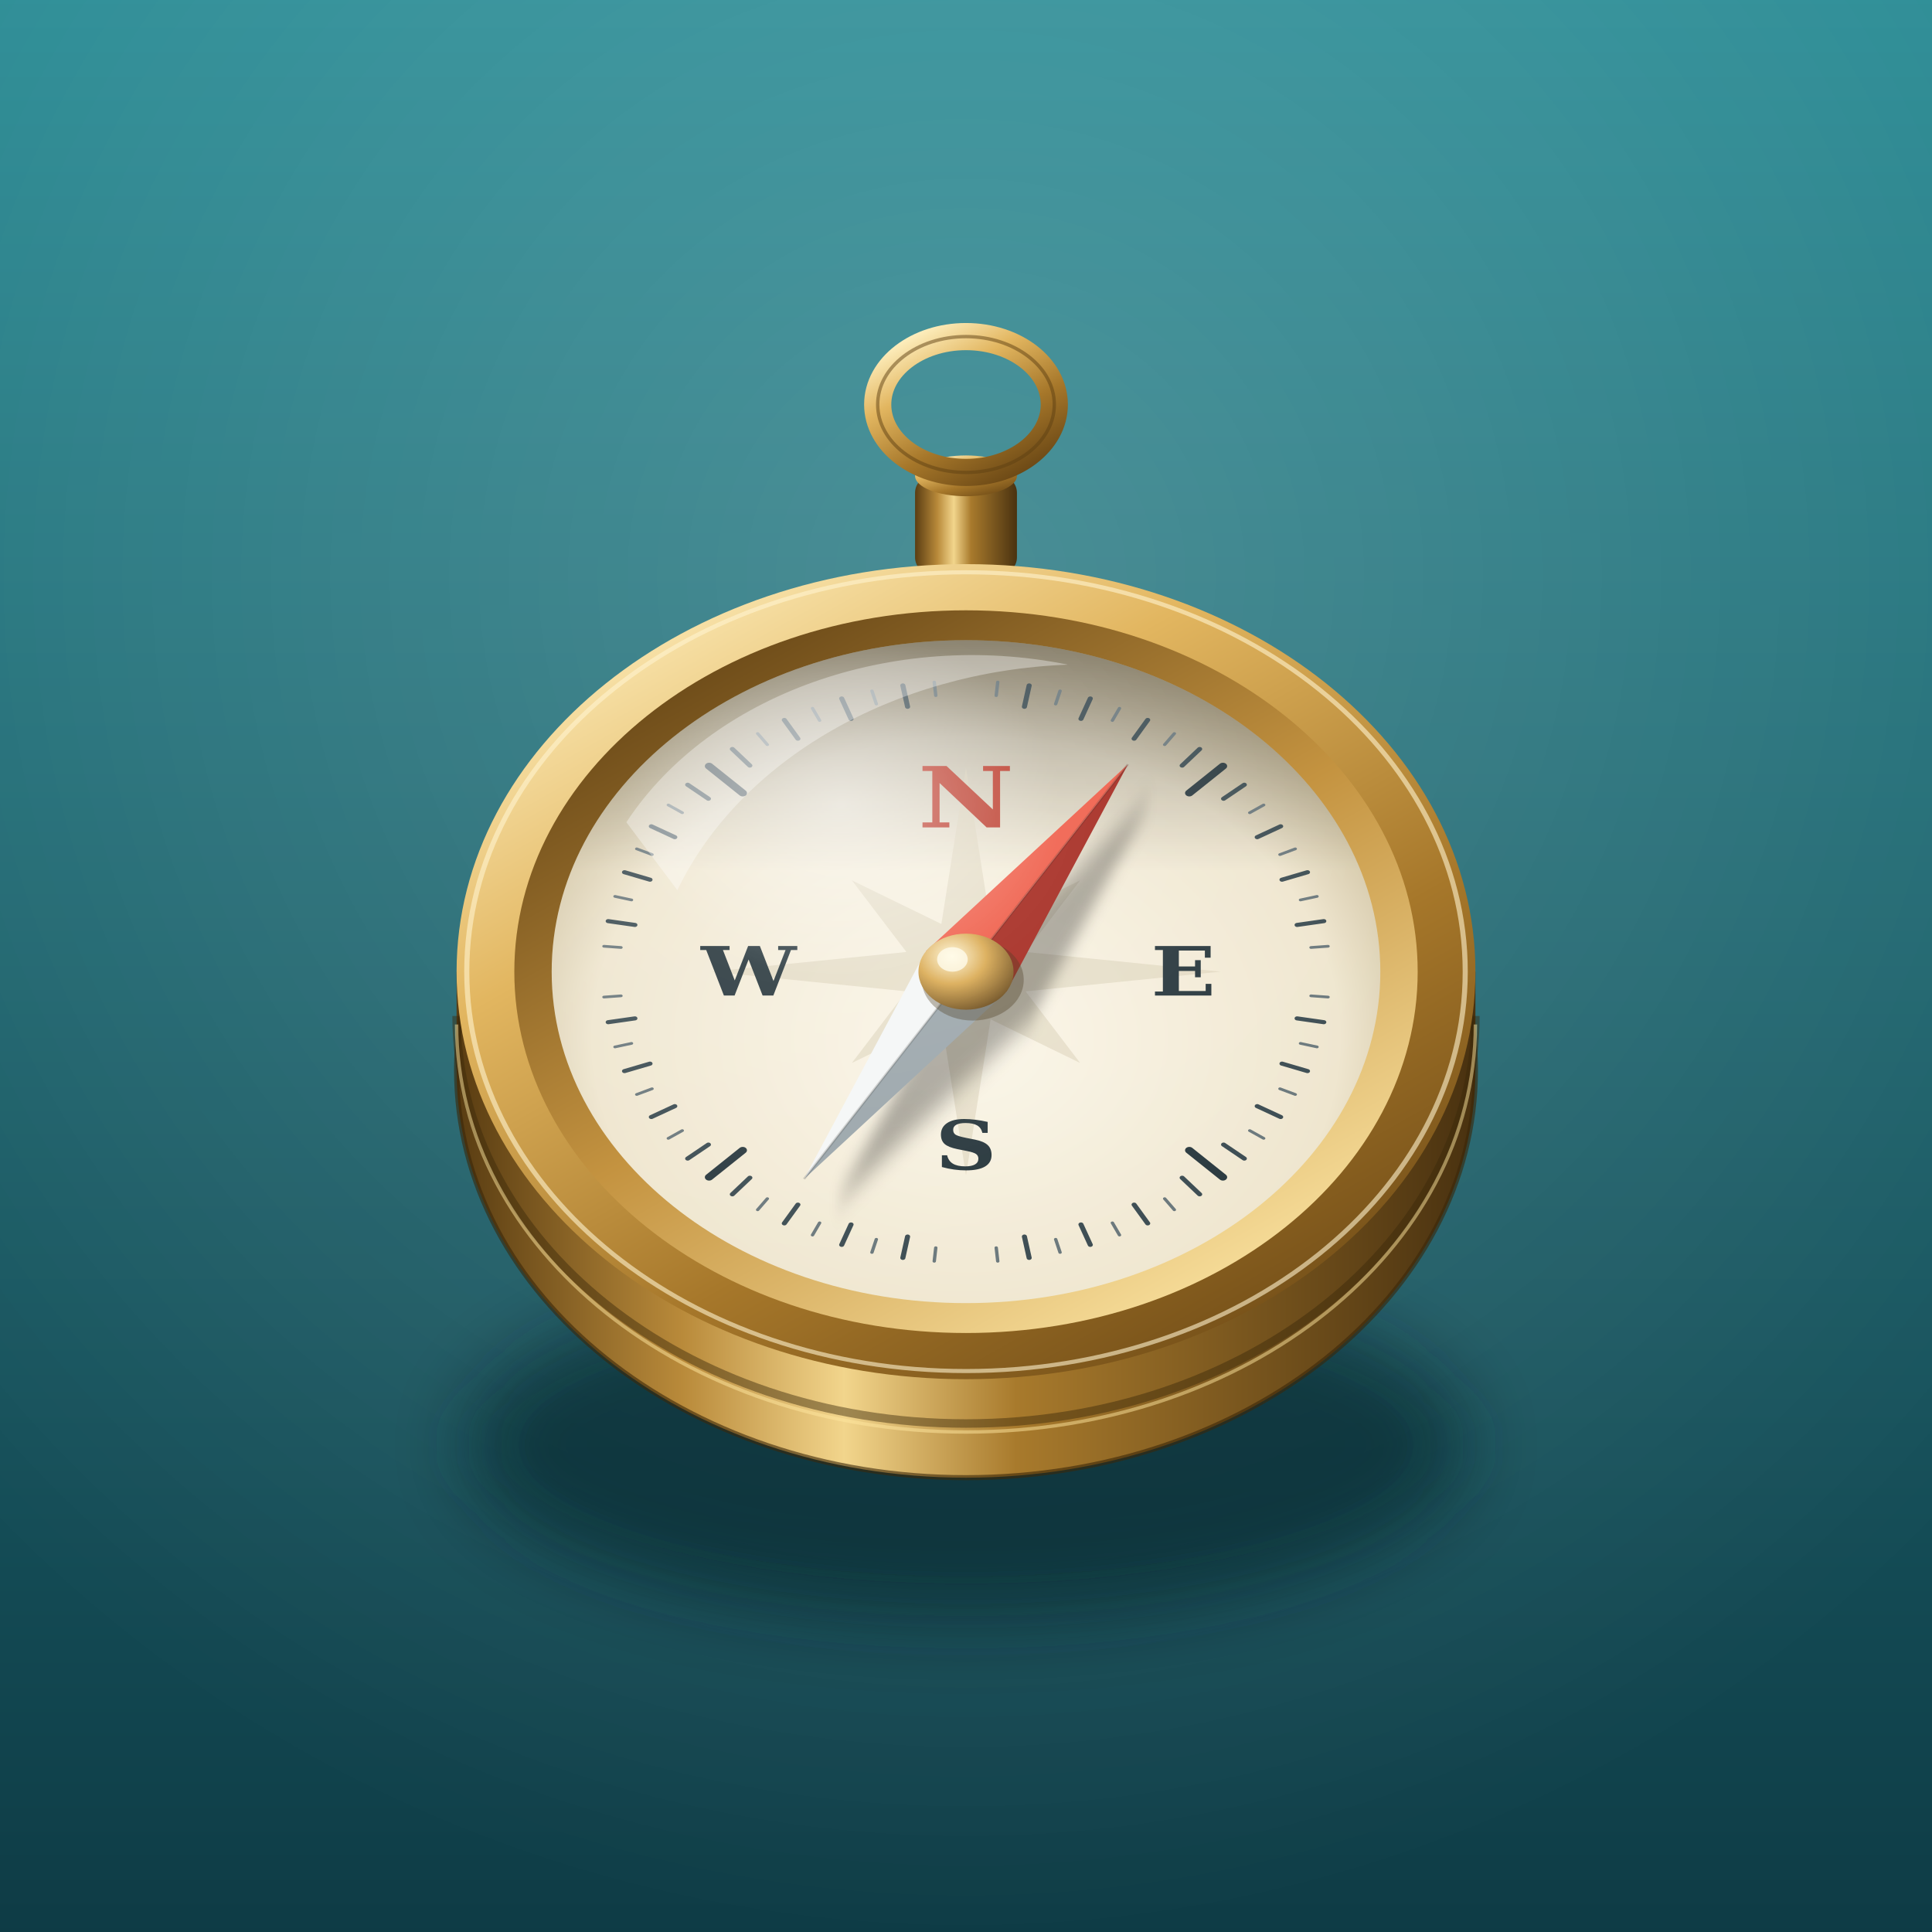
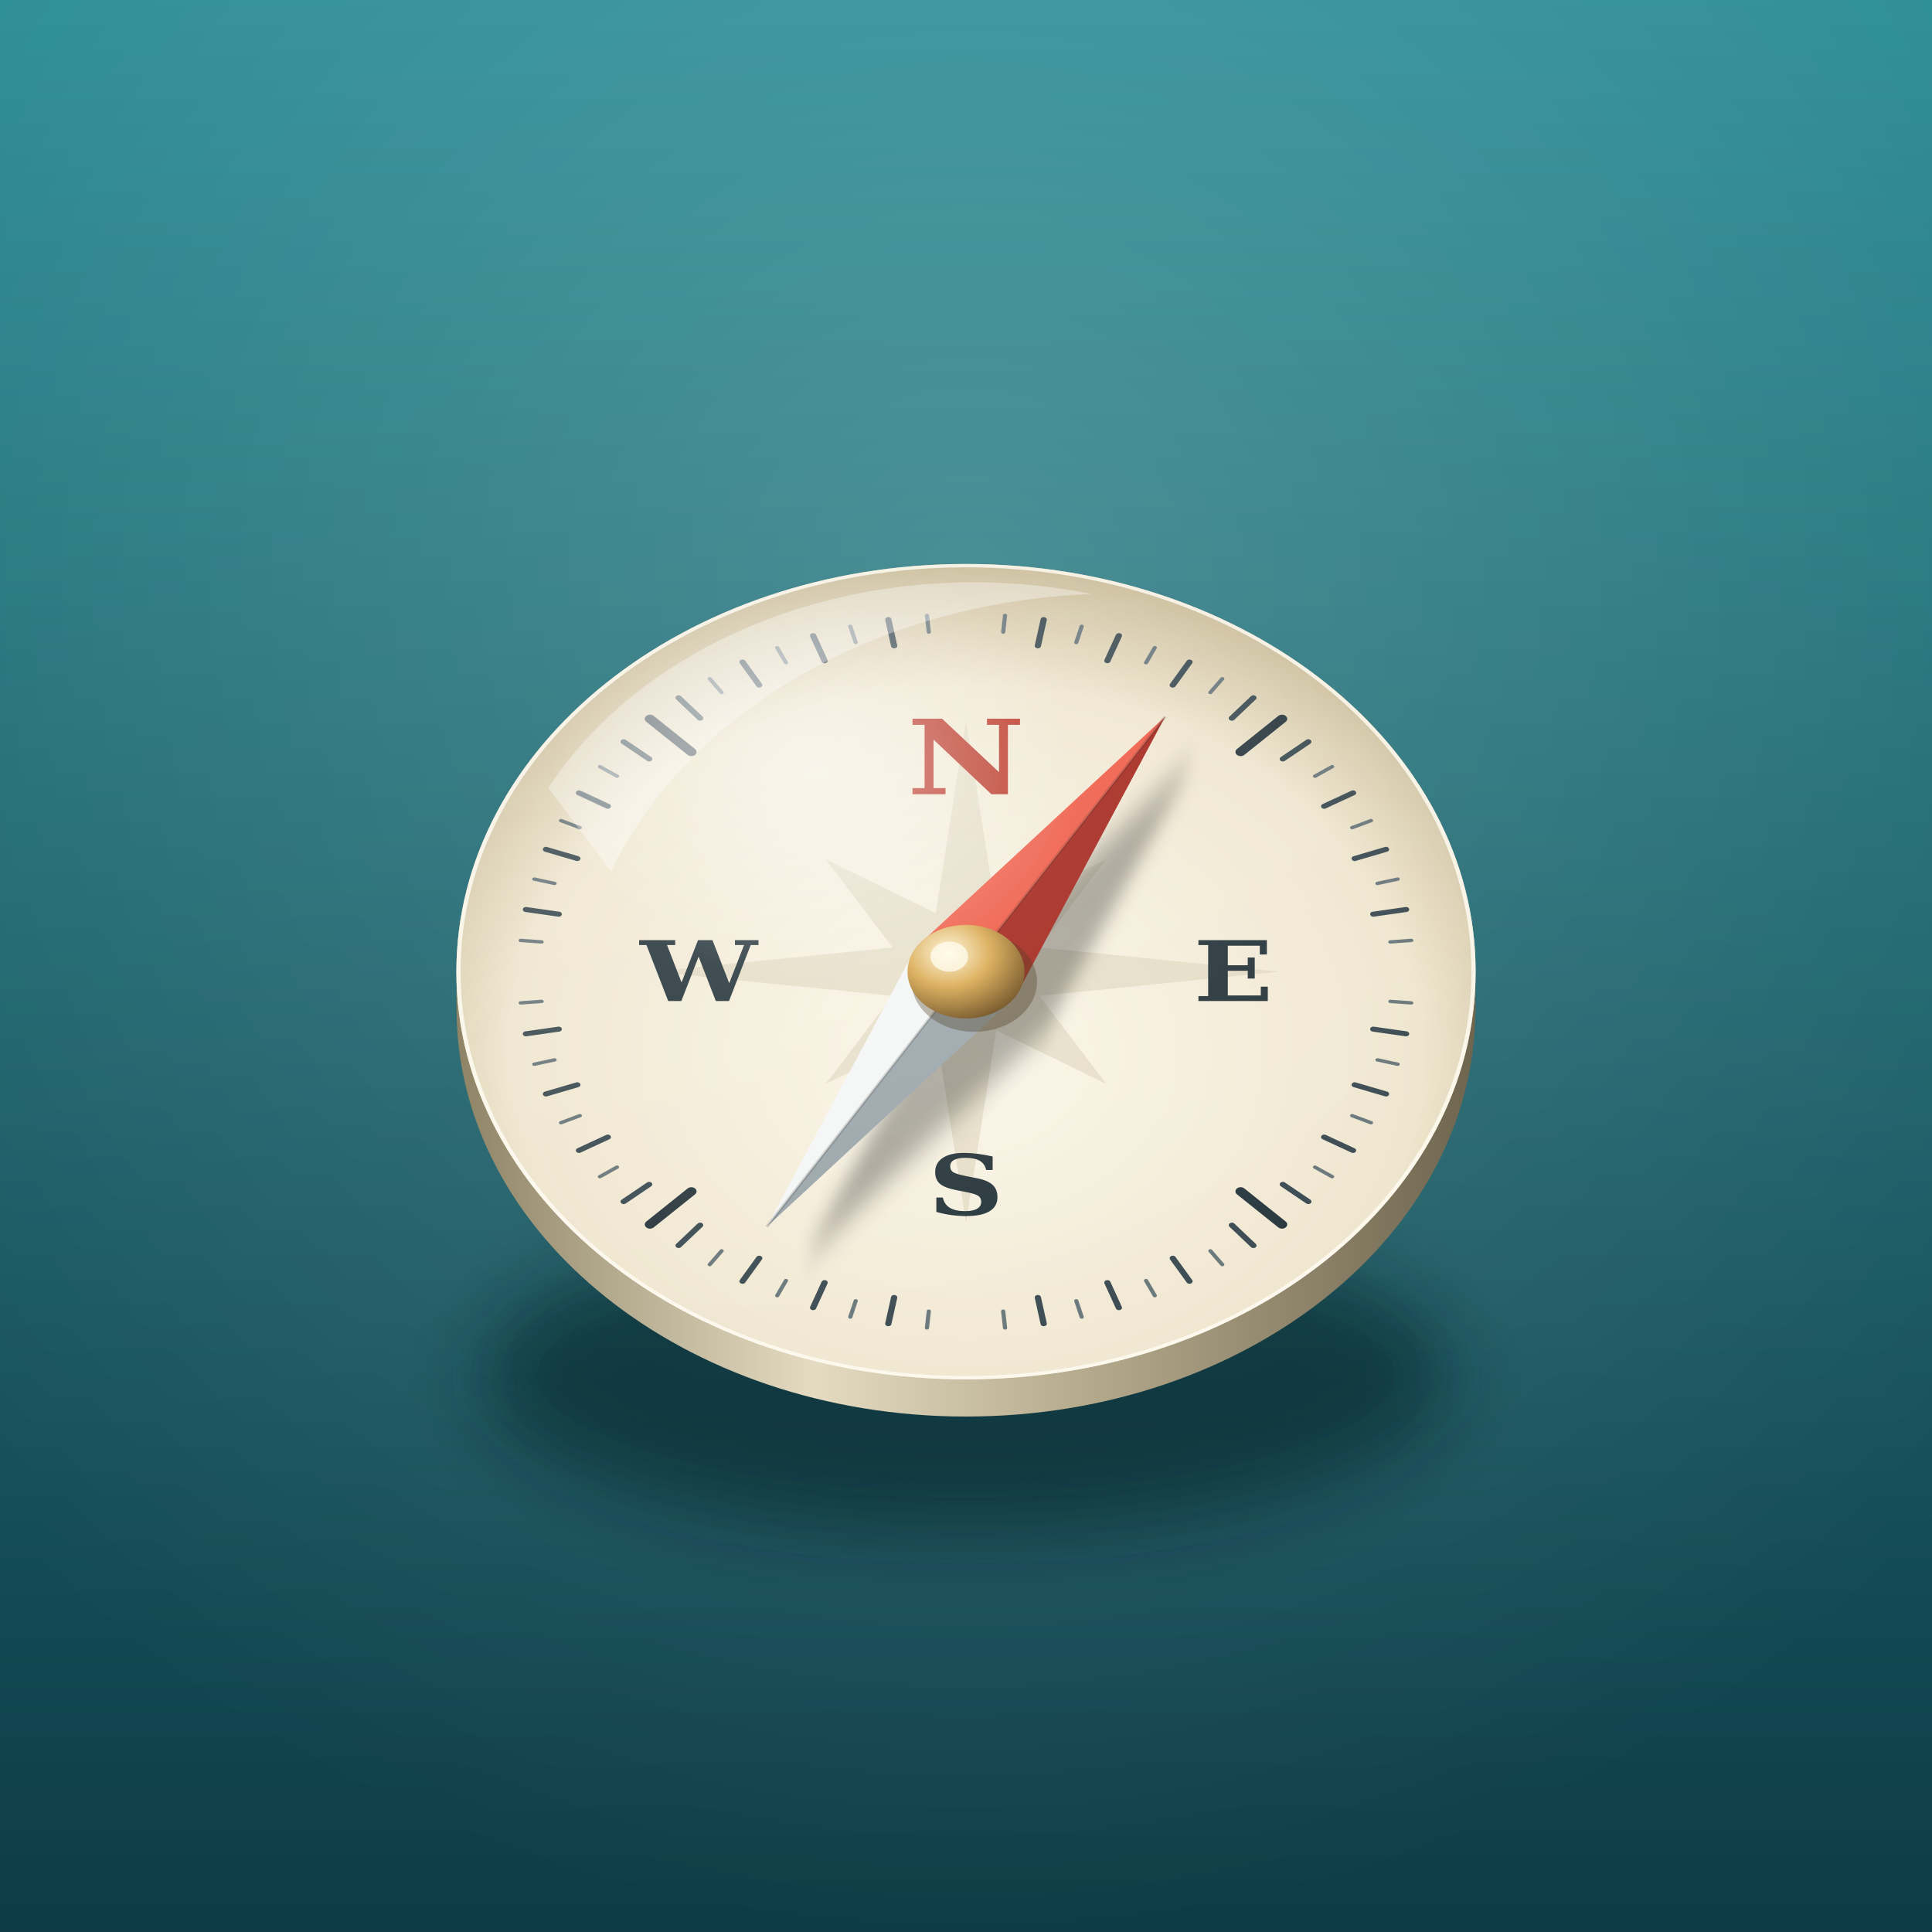
<svg xmlns="http://www.w3.org/2000/svg" viewBox="0 0 1024 1024" width="1024" height="1024">
  <defs>
    <linearGradient id="bg" x1="0" y1="0" x2="0" y2="1">
      <stop offset="0" stop-color="#2a8c95" />
      <stop offset="1" stop-color="#0e3b45" />
    </linearGradient>
    <radialGradient id="bgGlow" cx="0.5" cy="0.3" r="0.7">
      <stop offset="0" stop-color="#ffffff" stop-opacity="0.18" />
      <stop offset="1" stop-color="#ffffff" stop-opacity="0" />
    </radialGradient>
    <clipPath id="tile">
      <rect x="100" y="100" width="824" height="824" rx="186" />
    </clipPath>
    <filter id="tileShadow" x="-20%" y="-20%" width="140%" height="140%">
      <feGaussianBlur stdDeviation="18" />
    </filter>
    <filter id="soft" x="-30%" y="-30%" width="160%" height="160%">
      <feGaussianBlur stdDeviation="22" />
    </filter>
    <filter id="needleShadow" x="-30%" y="-30%" width="160%" height="160%">
      <feGaussianBlur stdDeviation="7" />
    </filter>
    <linearGradient id="side" x1="0" y1="0" x2="1" y2="0">
      <stop offset="0" stop-color="#5a3d12" />
      <stop offset="0.22" stop-color="#b98a3a" />
      <stop offset="0.38" stop-color="#f2d58c" />
      <stop offset="0.55" stop-color="#a87a2c" />
      <stop offset="1" stop-color="#4a3210" />
+     </linearGradient>
+     <linearGradient id="plateSide" x1="0" y1="0" x2="1" y2="0">
+       <stop offset="0" stop-color="#8f8466" />
+       <stop offset="0.35" stop-color="#e4dbc2" />
+       <stop offset="0.6" stop-color="#b8ad8f" />
+       <stop offset="1" stop-color="#6f6650" />
    </linearGradient>
    <linearGradient id="rim" x1="0.15" y1="0" x2="0.85" y2="1">
      <stop offset="0" stop-color="#fff1c2" />
      <stop offset="0.3" stop-color="#e2b660" />
      <stop offset="0.65" stop-color="#a6772a" />
      <stop offset="1" stop-color="#6b4815" />
    </linearGradient>
    <linearGradient id="rimInner" x1="0.85" y1="1" x2="0.15" y2="0">
      <stop offset="0" stop-color="#ffe9a8" />
      <stop offset="0.5" stop-color="#c49340" />
      <stop offset="1" stop-color="#5e3f12" />
    </linearGradient>
    <radialGradient id="dial" cx="0.5" cy="0.6" r="0.6">
      <stop offset="0" stop-color="#fbf6e8" />
      <stop offset="0.75" stop-color="#efe6cf" />
      <stop offset="1" stop-color="#c9bb98" />
    </radialGradient>
    <linearGradient id="dialWall" x1="0" y1="0" x2="0" y2="1">
      <stop offset="0" stop-color="#000" stop-opacity="0.38" />
      <stop offset="0.35" stop-color="#000" stop-opacity="0" />
    </linearGradient>
    <linearGradient id="tickMajor" x1="0" y1="0" x2="0" y2="1">
      <stop offset="0" stop-color="#c0392b" />
      <stop offset="1" stop-color="#8e2318" />
    </linearGradient>
    <radialGradient id="glass" cx="0.35" cy="0.25" r="0.75">
      <stop offset="0" stop-color="#ffffff" stop-opacity="0.55" />
      <stop offset="0.35" stop-color="#ffffff" stop-opacity="0.12" />
      <stop offset="1" stop-color="#ffffff" stop-opacity="0" />
    </radialGradient>
    <radialGradient id="cap" cx="0.35" cy="0.3" r="0.8">
      <stop offset="0" stop-color="#fff6d6" />
      <stop offset="0.45" stop-color="#d9a84e" />
      <stop offset="1" stop-color="#5e3f12" />
    </radialGradient>
  </defs>
  <rect width="1024" height="1024" fill="url(#bg)" />
  <rect width="1024" height="1024" fill="url(#bgGlow)" />
  <g transform="translate(512 515) scale(0.9) translate(-512 -470)">
-     <ellipse cx="512" cy="748.8" rx="294.0" ry="100.8" fill="#021b20" opacity="0.55" filter="url(#soft)" />
-     <path d="M 212 470 L 212 528 A 300 240.0 0 0 0 812 528 L 812 470 Z" fill="url(#side)" />
-     <ellipse cx="512" cy="528" rx="300" ry="240.0" fill="none" stroke="#3a2709" stroke-width="3" opacity="0.6" />
-     <path d="M 212 496.1 A 300 240.0 0 0 0 812 496.1" fill="none" stroke="#3a2709" stroke-width="5" opacity="0.45" />
-     <path d="M 212 501.1 A 300 240.0 0 0 0 812 501.1" fill="none" stroke="#ffe7a0" stroke-width="2" opacity="0.5" />
-     <g transform="translate(512 224.0)">
-       <rect x="-30" y="-46" width="60" height="58" rx="10" fill="url(#side)" />
-       <ellipse cx="0" cy="-46" rx="30" ry="12" fill="url(#rim)" />
-       <ellipse cx="0" cy="-88" rx="52" ry="40" fill="none" stroke="url(#rim)" stroke-width="16" />
-       <ellipse cx="0" cy="-88" rx="52" ry="40" fill="none" stroke="#5e3f12" stroke-width="2" opacity="0.5" />
-     </g>
+     <ellipse cx="512" cy="708.0" rx="285.0" ry="91.2" fill="#021b20" opacity="0.55" filter="url(#soft)" />
+     <path d="M 212 470 L 212 492 A 300 240.0 0 0 0 812 492 L 812 470 Z" fill="url(#plateSide)" />
    <g transform="translate(512 470) scale(1 0.8)">
-       <circle r="300" fill="url(#rim)" />
-       <circle r="294" fill="none" stroke="#fff4cf" stroke-width="3" opacity="0.6" />
-       <circle r="266" fill="url(#rimInner)" />
-       <circle r="244" fill="url(#dial)" />
-       <circle r="244" fill="url(#dialWall)" />
-       <polygon points="0.0,-150.0 14.5,-35.1 67.2,-67.2 35.1,-14.5 150.0,-0.0 35.1,14.5 67.2,67.2 14.5,35.1 0.0,150.0 -14.5,35.1 -67.2,67.2 -35.1,14.5 -150.0,0.0 -35.1,-14.5 -67.2,-67.2 -14.5,-35.1" fill="#d9cfb6" opacity="0.55" />
-       <g>
-         <line x1="0.0" y1="-168.0" x2="0.0" y2="-214.0" stroke="url(#tickMajor)" stroke-width="7" stroke-linecap="round" />
-         <line x1="17.8" y1="-203.2" x2="18.7" y2="-213.2" stroke="#6b787c" stroke-width="2" stroke-linecap="round" />
-         <line x1="34.4" y1="-195.0" x2="37.2" y2="-210.7" stroke="#3d4d53" stroke-width="3" stroke-linecap="round" />
-         <line x1="52.8" y1="-197.0" x2="55.4" y2="-206.7" stroke="#6b787c" stroke-width="2" stroke-linecap="round" />
-         <line x1="67.7" y1="-186.1" x2="73.2" y2="-201.1" stroke="#3d4d53" stroke-width="3" stroke-linecap="round" />
-         <line x1="86.2" y1="-184.9" x2="90.4" y2="-193.9" stroke="#6b787c" stroke-width="2" stroke-linecap="round" />
-         <line x1="99.0" y1="-171.5" x2="107.0" y2="-185.3" stroke="#3d4d53" stroke-width="3" stroke-linecap="round" />
-         <line x1="117.0" y1="-167.1" x2="122.7" y2="-175.3" stroke="#6b787c" stroke-width="2" stroke-linecap="round" />
-         <line x1="127.3" y1="-151.7" x2="137.6" y2="-163.9" stroke="#3d4d53" stroke-width="3" stroke-linecap="round" />
-         <line x1="131.5" y1="-131.5" x2="151.3" y2="-151.3" stroke="#2b3a40" stroke-width="5" stroke-linecap="round" />
-         <line x1="151.7" y1="-127.3" x2="163.9" y2="-137.6" stroke="#3d4d53" stroke-width="3" stroke-linecap="round" />
-         <line x1="167.1" y1="-117.0" x2="175.3" y2="-122.7" stroke="#6b787c" stroke-width="2" stroke-linecap="round" />
-         <line x1="171.5" y1="-99.0" x2="185.3" y2="-107.0" stroke="#3d4d53" stroke-width="3" stroke-linecap="round" />
-         <line x1="184.9" y1="-86.2" x2="193.9" y2="-90.4" stroke="#6b787c" stroke-width="2" stroke-linecap="round" />
-         <line x1="186.1" y1="-67.7" x2="201.1" y2="-73.2" stroke="#3d4d53" stroke-width="3" stroke-linecap="round" />
-         <line x1="197.0" y1="-52.8" x2="206.7" y2="-55.4" stroke="#6b787c" stroke-width="2" stroke-linecap="round" />
-         <line x1="195.0" y1="-34.4" x2="210.7" y2="-37.2" stroke="#3d4d53" stroke-width="3" stroke-linecap="round" />
-         <line x1="203.2" y1="-17.8" x2="213.2" y2="-18.7" stroke="#6b787c" stroke-width="2" stroke-linecap="round" />
-         <line x1="168.0" y1="-0.0" x2="214.0" y2="-0.0" stroke="url(#tickMajor)" stroke-width="7" stroke-linecap="round" />
-         <line x1="203.2" y1="17.8" x2="213.2" y2="18.7" stroke="#6b787c" stroke-width="2" stroke-linecap="round" />
-         <line x1="195.0" y1="34.4" x2="210.7" y2="37.2" stroke="#3d4d53" stroke-width="3" stroke-linecap="round" />
-         <line x1="197.0" y1="52.8" x2="206.7" y2="55.4" stroke="#6b787c" stroke-width="2" stroke-linecap="round" />
-         <line x1="186.1" y1="67.7" x2="201.1" y2="73.2" stroke="#3d4d53" stroke-width="3" stroke-linecap="round" />
-         <line x1="184.9" y1="86.2" x2="193.9" y2="90.4" stroke="#6b787c" stroke-width="2" stroke-linecap="round" />
-         <line x1="171.5" y1="99.0" x2="185.3" y2="107.0" stroke="#3d4d53" stroke-width="3" stroke-linecap="round" />
-         <line x1="167.1" y1="117.0" x2="175.3" y2="122.7" stroke="#6b787c" stroke-width="2" stroke-linecap="round" />
-         <line x1="151.7" y1="127.3" x2="163.9" y2="137.6" stroke="#3d4d53" stroke-width="3" stroke-linecap="round" />
-         <line x1="131.5" y1="131.5" x2="151.3" y2="151.3" stroke="#2b3a40" stroke-width="5" stroke-linecap="round" />
-         <line x1="127.3" y1="151.7" x2="137.6" y2="163.9" stroke="#3d4d53" stroke-width="3" stroke-linecap="round" />
-         <line x1="117.0" y1="167.1" x2="122.7" y2="175.3" stroke="#6b787c" stroke-width="2" stroke-linecap="round" />
-         <line x1="99.0" y1="171.5" x2="107.0" y2="185.3" stroke="#3d4d53" stroke-width="3" stroke-linecap="round" />
-         <line x1="86.2" y1="184.9" x2="90.4" y2="193.9" stroke="#6b787c" stroke-width="2" stroke-linecap="round" />
-         <line x1="67.7" y1="186.1" x2="73.2" y2="201.1" stroke="#3d4d53" stroke-width="3" stroke-linecap="round" />
-         <line x1="52.8" y1="197.0" x2="55.4" y2="206.7" stroke="#6b787c" stroke-width="2" stroke-linecap="round" />
-         <line x1="34.4" y1="195.0" x2="37.2" y2="210.7" stroke="#3d4d53" stroke-width="3" stroke-linecap="round" />
-         <line x1="17.8" y1="203.2" x2="18.7" y2="213.2" stroke="#6b787c" stroke-width="2" stroke-linecap="round" />
-         <line x1="0.0" y1="168.0" x2="0.0" y2="214.0" stroke="url(#tickMajor)" stroke-width="7" stroke-linecap="round" />
-         <line x1="-17.8" y1="203.2" x2="-18.7" y2="213.2" stroke="#6b787c" stroke-width="2" stroke-linecap="round" />
-         <line x1="-34.4" y1="195.0" x2="-37.2" y2="210.7" stroke="#3d4d53" stroke-width="3" stroke-linecap="round" />
-         <line x1="-52.8" y1="197.0" x2="-55.4" y2="206.7" stroke="#6b787c" stroke-width="2" stroke-linecap="round" />
-         <line x1="-67.7" y1="186.1" x2="-73.2" y2="201.1" stroke="#3d4d53" stroke-width="3" stroke-linecap="round" />
-         <line x1="-86.2" y1="184.9" x2="-90.4" y2="193.9" stroke="#6b787c" stroke-width="2" stroke-linecap="round" />
-         <line x1="-99.0" y1="171.5" x2="-107.0" y2="185.3" stroke="#3d4d53" stroke-width="3" stroke-linecap="round" />
-         <line x1="-117.0" y1="167.1" x2="-122.7" y2="175.3" stroke="#6b787c" stroke-width="2" stroke-linecap="round" />
-         <line x1="-127.3" y1="151.7" x2="-137.6" y2="163.9" stroke="#3d4d53" stroke-width="3" stroke-linecap="round" />
-         <line x1="-131.5" y1="131.5" x2="-151.3" y2="151.3" stroke="#2b3a40" stroke-width="5" stroke-linecap="round" />
-         <line x1="-151.7" y1="127.3" x2="-163.9" y2="137.6" stroke="#3d4d53" stroke-width="3" stroke-linecap="round" />
-         <line x1="-167.1" y1="117.0" x2="-175.3" y2="122.7" stroke="#6b787c" stroke-width="2" stroke-linecap="round" />
-         <line x1="-171.5" y1="99.0" x2="-185.3" y2="107.0" stroke="#3d4d53" stroke-width="3" stroke-linecap="round" />
-         <line x1="-184.9" y1="86.2" x2="-193.9" y2="90.4" stroke="#6b787c" stroke-width="2" stroke-linecap="round" />
-         <line x1="-186.1" y1="67.7" x2="-201.1" y2="73.2" stroke="#3d4d53" stroke-width="3" stroke-linecap="round" />
-         <line x1="-197.0" y1="52.8" x2="-206.7" y2="55.4" stroke="#6b787c" stroke-width="2" stroke-linecap="round" />
-         <line x1="-195.0" y1="34.4" x2="-210.7" y2="37.2" stroke="#3d4d53" stroke-width="3" stroke-linecap="round" />
-         <line x1="-203.2" y1="17.8" x2="-213.2" y2="18.7" stroke="#6b787c" stroke-width="2" stroke-linecap="round" />
-         <line x1="-168.0" y1="0.0" x2="-214.0" y2="0.0" stroke="url(#tickMajor)" stroke-width="7" stroke-linecap="round" />
-         <line x1="-203.2" y1="-17.8" x2="-213.2" y2="-18.7" stroke="#6b787c" stroke-width="2" stroke-linecap="round" />
-         <line x1="-195.0" y1="-34.4" x2="-210.7" y2="-37.2" stroke="#3d4d53" stroke-width="3" stroke-linecap="round" />
-         <line x1="-197.0" y1="-52.8" x2="-206.7" y2="-55.4" stroke="#6b787c" stroke-width="2" stroke-linecap="round" />
-         <line x1="-186.1" y1="-67.7" x2="-201.1" y2="-73.2" stroke="#3d4d53" stroke-width="3" stroke-linecap="round" />
-         <line x1="-184.9" y1="-86.2" x2="-193.9" y2="-90.4" stroke="#6b787c" stroke-width="2" stroke-linecap="round" />
-         <line x1="-171.5" y1="-99.0" x2="-185.3" y2="-107.0" stroke="#3d4d53" stroke-width="3" stroke-linecap="round" />
-         <line x1="-167.1" y1="-117.0" x2="-175.3" y2="-122.7" stroke="#6b787c" stroke-width="2" stroke-linecap="round" />
-         <line x1="-151.7" y1="-127.3" x2="-163.9" y2="-137.6" stroke="#3d4d53" stroke-width="3" stroke-linecap="round" />
-         <line x1="-131.5" y1="-131.5" x2="-151.3" y2="-151.3" stroke="#2b3a40" stroke-width="5" stroke-linecap="round" />
-         <line x1="-127.3" y1="-151.7" x2="-137.6" y2="-163.9" stroke="#3d4d53" stroke-width="3" stroke-linecap="round" />
-         <line x1="-117.0" y1="-167.1" x2="-122.7" y2="-175.3" stroke="#6b787c" stroke-width="2" stroke-linecap="round" />
-         <line x1="-99.0" y1="-171.5" x2="-107.0" y2="-185.3" stroke="#3d4d53" stroke-width="3" stroke-linecap="round" />
-         <line x1="-86.2" y1="-184.9" x2="-90.4" y2="-193.9" stroke="#6b787c" stroke-width="2" stroke-linecap="round" />
-         <line x1="-67.7" y1="-186.1" x2="-73.2" y2="-201.1" stroke="#3d4d53" stroke-width="3" stroke-linecap="round" />
-         <line x1="-52.8" y1="-197.0" x2="-55.4" y2="-206.7" stroke="#6b787c" stroke-width="2" stroke-linecap="round" />
-         <line x1="-34.4" y1="-195.0" x2="-37.2" y2="-210.7" stroke="#3d4d53" stroke-width="3" stroke-linecap="round" />
-         <line x1="-17.8" y1="-203.2" x2="-18.7" y2="-213.2" stroke="#6b787c" stroke-width="2" stroke-linecap="round" />
+       <g transform="scale(1.23)">
+         <circle r="244" fill="url(#dial)" />
+         <circle r="243" fill="none" stroke="#fffdf4" stroke-width="2" opacity="0.8" />
+         <polygon points="0.0,-150.0 14.5,-35.1 67.2,-67.2 35.1,-14.5 150.0,-0.0 35.1,14.5 67.2,67.2 14.5,35.1 0.0,150.0 -14.5,35.1 -67.2,67.2 -35.1,14.5 -150.0,0.0 -35.1,-14.5 -67.2,-67.2 -14.5,-35.1" fill="#d9cfb6" opacity="0.55" />
+         <g>
+           <line x1="0.0" y1="-168.0" x2="0.0" y2="-214.0" stroke="url(#tickMajor)" stroke-width="7" stroke-linecap="round" />
+           <line x1="17.8" y1="-203.2" x2="18.7" y2="-213.2" stroke="#6b787c" stroke-width="2" stroke-linecap="round" />
+           <line x1="34.4" y1="-195.0" x2="37.2" y2="-210.7" stroke="#3d4d53" stroke-width="3" stroke-linecap="round" />
+           <line x1="52.8" y1="-197.0" x2="55.4" y2="-206.7" stroke="#6b787c" stroke-width="2" stroke-linecap="round" />
+           <line x1="67.7" y1="-186.1" x2="73.2" y2="-201.1" stroke="#3d4d53" stroke-width="3" stroke-linecap="round" />
+           <line x1="86.2" y1="-184.9" x2="90.4" y2="-193.9" stroke="#6b787c" stroke-width="2" stroke-linecap="round" />
+           <line x1="99.0" y1="-171.5" x2="107.0" y2="-185.3" stroke="#3d4d53" stroke-width="3" stroke-linecap="round" />
+           <line x1="117.0" y1="-167.1" x2="122.7" y2="-175.3" stroke="#6b787c" stroke-width="2" stroke-linecap="round" />
+           <line x1="127.3" y1="-151.7" x2="137.6" y2="-163.9" stroke="#3d4d53" stroke-width="3" stroke-linecap="round" />
+           <line x1="131.5" y1="-131.5" x2="151.3" y2="-151.3" stroke="#2b3a40" stroke-width="5" stroke-linecap="round" />
+           <line x1="151.7" y1="-127.3" x2="163.9" y2="-137.6" stroke="#3d4d53" stroke-width="3" stroke-linecap="round" />
+           <line x1="167.1" y1="-117.0" x2="175.3" y2="-122.7" stroke="#6b787c" stroke-width="2" stroke-linecap="round" />
+           <line x1="171.5" y1="-99.0" x2="185.3" y2="-107.0" stroke="#3d4d53" stroke-width="3" stroke-linecap="round" />
+           <line x1="184.9" y1="-86.2" x2="193.9" y2="-90.4" stroke="#6b787c" stroke-width="2" stroke-linecap="round" />
+           <line x1="186.1" y1="-67.7" x2="201.1" y2="-73.2" stroke="#3d4d53" stroke-width="3" stroke-linecap="round" />
+           <line x1="197.0" y1="-52.8" x2="206.7" y2="-55.4" stroke="#6b787c" stroke-width="2" stroke-linecap="round" />
+           <line x1="195.0" y1="-34.4" x2="210.7" y2="-37.2" stroke="#3d4d53" stroke-width="3" stroke-linecap="round" />
+           <line x1="203.2" y1="-17.8" x2="213.2" y2="-18.7" stroke="#6b787c" stroke-width="2" stroke-linecap="round" />
+           <line x1="168.0" y1="-0.0" x2="214.0" y2="-0.0" stroke="url(#tickMajor)" stroke-width="7" stroke-linecap="round" />
+           <line x1="203.2" y1="17.8" x2="213.2" y2="18.7" stroke="#6b787c" stroke-width="2" stroke-linecap="round" />
+           <line x1="195.0" y1="34.4" x2="210.7" y2="37.2" stroke="#3d4d53" stroke-width="3" stroke-linecap="round" />
+           <line x1="197.0" y1="52.8" x2="206.7" y2="55.4" stroke="#6b787c" stroke-width="2" stroke-linecap="round" />
+           <line x1="186.1" y1="67.7" x2="201.1" y2="73.2" stroke="#3d4d53" stroke-width="3" stroke-linecap="round" />
+           <line x1="184.9" y1="86.2" x2="193.9" y2="90.4" stroke="#6b787c" stroke-width="2" stroke-linecap="round" />
+           <line x1="171.5" y1="99.0" x2="185.3" y2="107.0" stroke="#3d4d53" stroke-width="3" stroke-linecap="round" />
+           <line x1="167.1" y1="117.0" x2="175.3" y2="122.7" stroke="#6b787c" stroke-width="2" stroke-linecap="round" />
+           <line x1="151.7" y1="127.3" x2="163.9" y2="137.6" stroke="#3d4d53" stroke-width="3" stroke-linecap="round" />
+           <line x1="131.5" y1="131.5" x2="151.3" y2="151.3" stroke="#2b3a40" stroke-width="5" stroke-linecap="round" />
+           <line x1="127.3" y1="151.7" x2="137.6" y2="163.9" stroke="#3d4d53" stroke-width="3" stroke-linecap="round" />
+           <line x1="117.0" y1="167.1" x2="122.7" y2="175.3" stroke="#6b787c" stroke-width="2" stroke-linecap="round" />
+           <line x1="99.0" y1="171.5" x2="107.0" y2="185.3" stroke="#3d4d53" stroke-width="3" stroke-linecap="round" />
+           <line x1="86.2" y1="184.9" x2="90.4" y2="193.9" stroke="#6b787c" stroke-width="2" stroke-linecap="round" />
+           <line x1="67.7" y1="186.1" x2="73.2" y2="201.1" stroke="#3d4d53" stroke-width="3" stroke-linecap="round" />
+           <line x1="52.8" y1="197.0" x2="55.4" y2="206.7" stroke="#6b787c" stroke-width="2" stroke-linecap="round" />
+           <line x1="34.4" y1="195.0" x2="37.2" y2="210.7" stroke="#3d4d53" stroke-width="3" stroke-linecap="round" />
+           <line x1="17.8" y1="203.2" x2="18.7" y2="213.2" stroke="#6b787c" stroke-width="2" stroke-linecap="round" />
+           <line x1="0.0" y1="168.0" x2="0.0" y2="214.0" stroke="url(#tickMajor)" stroke-width="7" stroke-linecap="round" />
+           <line x1="-17.8" y1="203.2" x2="-18.7" y2="213.2" stroke="#6b787c" stroke-width="2" stroke-linecap="round" />
+           <line x1="-34.4" y1="195.0" x2="-37.2" y2="210.7" stroke="#3d4d53" stroke-width="3" stroke-linecap="round" />
+           <line x1="-52.8" y1="197.0" x2="-55.4" y2="206.7" stroke="#6b787c" stroke-width="2" stroke-linecap="round" />
+           <line x1="-67.7" y1="186.1" x2="-73.2" y2="201.1" stroke="#3d4d53" stroke-width="3" stroke-linecap="round" />
+           <line x1="-86.2" y1="184.9" x2="-90.4" y2="193.9" stroke="#6b787c" stroke-width="2" stroke-linecap="round" />
+           <line x1="-99.0" y1="171.5" x2="-107.0" y2="185.3" stroke="#3d4d53" stroke-width="3" stroke-linecap="round" />
+           <line x1="-117.0" y1="167.1" x2="-122.7" y2="175.3" stroke="#6b787c" stroke-width="2" stroke-linecap="round" />
+           <line x1="-127.3" y1="151.7" x2="-137.6" y2="163.9" stroke="#3d4d53" stroke-width="3" stroke-linecap="round" />
+           <line x1="-131.5" y1="131.5" x2="-151.3" y2="151.3" stroke="#2b3a40" stroke-width="5" stroke-linecap="round" />
+           <line x1="-151.7" y1="127.3" x2="-163.9" y2="137.6" stroke="#3d4d53" stroke-width="3" stroke-linecap="round" />
+           <line x1="-167.1" y1="117.0" x2="-175.3" y2="122.7" stroke="#6b787c" stroke-width="2" stroke-linecap="round" />
+           <line x1="-171.5" y1="99.0" x2="-185.3" y2="107.0" stroke="#3d4d53" stroke-width="3" stroke-linecap="round" />
+           <line x1="-184.9" y1="86.2" x2="-193.9" y2="90.4" stroke="#6b787c" stroke-width="2" stroke-linecap="round" />
+           <line x1="-186.1" y1="67.7" x2="-201.1" y2="73.2" stroke="#3d4d53" stroke-width="3" stroke-linecap="round" />
+           <line x1="-197.0" y1="52.8" x2="-206.7" y2="55.4" stroke="#6b787c" stroke-width="2" stroke-linecap="round" />
+           <line x1="-195.0" y1="34.4" x2="-210.7" y2="37.2" stroke="#3d4d53" stroke-width="3" stroke-linecap="round" />
+           <line x1="-203.2" y1="17.8" x2="-213.2" y2="18.7" stroke="#6b787c" stroke-width="2" stroke-linecap="round" />
+           <line x1="-168.0" y1="0.0" x2="-214.0" y2="0.0" stroke="url(#tickMajor)" stroke-width="7" stroke-linecap="round" />
+           <line x1="-203.2" y1="-17.8" x2="-213.2" y2="-18.7" stroke="#6b787c" stroke-width="2" stroke-linecap="round" />
+           <line x1="-195.0" y1="-34.4" x2="-210.7" y2="-37.2" stroke="#3d4d53" stroke-width="3" stroke-linecap="round" />
+           <line x1="-197.0" y1="-52.8" x2="-206.7" y2="-55.4" stroke="#6b787c" stroke-width="2" stroke-linecap="round" />
+           <line x1="-186.1" y1="-67.7" x2="-201.1" y2="-73.2" stroke="#3d4d53" stroke-width="3" stroke-linecap="round" />
+           <line x1="-184.9" y1="-86.2" x2="-193.9" y2="-90.4" stroke="#6b787c" stroke-width="2" stroke-linecap="round" />
+           <line x1="-171.5" y1="-99.0" x2="-185.3" y2="-107.0" stroke="#3d4d53" stroke-width="3" stroke-linecap="round" />
+           <line x1="-167.1" y1="-117.0" x2="-175.3" y2="-122.7" stroke="#6b787c" stroke-width="2" stroke-linecap="round" />
+           <line x1="-151.7" y1="-127.3" x2="-163.9" y2="-137.6" stroke="#3d4d53" stroke-width="3" stroke-linecap="round" />
+           <line x1="-131.5" y1="-131.5" x2="-151.3" y2="-151.3" stroke="#2b3a40" stroke-width="5" stroke-linecap="round" />
+           <line x1="-127.3" y1="-151.7" x2="-137.6" y2="-163.9" stroke="#3d4d53" stroke-width="3" stroke-linecap="round" />
+           <line x1="-117.0" y1="-167.1" x2="-122.7" y2="-175.3" stroke="#6b787c" stroke-width="2" stroke-linecap="round" />
+           <line x1="-99.0" y1="-171.5" x2="-107.0" y2="-185.3" stroke="#3d4d53" stroke-width="3" stroke-linecap="round" />
+           <line x1="-86.2" y1="-184.9" x2="-90.4" y2="-193.9" stroke="#6b787c" stroke-width="2" stroke-linecap="round" />
+           <line x1="-67.7" y1="-186.1" x2="-73.2" y2="-201.1" stroke="#3d4d53" stroke-width="3" stroke-linecap="round" />
+           <line x1="-52.8" y1="-197.0" x2="-55.4" y2="-206.7" stroke="#6b787c" stroke-width="2" stroke-linecap="round" />
+           <line x1="-34.4" y1="-195.0" x2="-37.2" y2="-210.7" stroke="#3d4d53" stroke-width="3" stroke-linecap="round" />
+           <line x1="-17.8" y1="-203.2" x2="-18.7" y2="-213.2" stroke="#6b787c" stroke-width="2" stroke-linecap="round" />
+         </g>
+         <g font-family="Georgia, 'DejaVu Serif', serif" font-weight="700" text-anchor="middle" dominant-baseline="central">
+           <text x="0" y="-128" font-size="62" fill="#b8301f">N</text>
+           <text x="128" y="0" font-size="50" fill="#26353b">E</text>
+           <text x="0" y="128" font-size="50" fill="#26353b">S</text>
+           <text x="-128" y="0" font-size="50" fill="#26353b">W</text>
+         </g>
+         <g transform="translate(16 22) rotate(32)" opacity="0.32" filter="url(#needleShadow)">
+           <polygon points="0,-178 26,0 0,178 -26,0" fill="#000" />
+         </g>
+         <g transform="rotate(32)">
+           <polygon points="0,-180 -28,0 0,0" fill="#ef5a45" />
+           <polygon points="0,-180 28,0 0,0" fill="#a3241a" />
+           <polygon points="0,180 -28,0 0,0" fill="#f4f6f6" />
+           <polygon points="0,180 28,0 0,0" fill="#9aa5aa" />
+           <line x1="0" y1="-180" x2="0" y2="180" stroke="#000" stroke-opacity="0.15" stroke-width="1.5" />
+         </g>
+         <circle r="30" fill="#3a2709" opacity="0.35" transform="translate(4 6)" />
+         <circle r="28" fill="url(#cap)" />
+         <circle r="9" cx="-8" cy="-9" fill="#fffbe9" opacity="0.8" />
+         <circle r="244" fill="url(#glass)" />
+         <path d="M -200 -110 A 230 230 0 0 1 60 -226 A 260 260 0 0 0 -170 -60 Z" fill="#ffffff" opacity="0.35" />
      </g>
-       <g font-family="Georgia, 'DejaVu Serif', serif" font-weight="700" text-anchor="middle" dominant-baseline="central">
-         <text x="0" y="-128" font-size="62" fill="#b8301f">N</text>
-         <text x="128" y="0" font-size="50" fill="#26353b">E</text>
-         <text x="0" y="128" font-size="50" fill="#26353b">S</text>
-         <text x="-128" y="0" font-size="50" fill="#26353b">W</text>
-       </g>
-       <g transform="translate(16 22) rotate(32)" opacity="0.32" filter="url(#needleShadow)">
-         <polygon points="0,-178 26,0 0,178 -26,0" fill="#000" />
-       </g>
-       <g transform="rotate(32)">
-         <polygon points="0,-180 -28,0 0,0" fill="#ef5a45" />
-         <polygon points="0,-180 28,0 0,0" fill="#a3241a" />
-         <polygon points="0,180 -28,0 0,0" fill="#f4f6f6" />
-         <polygon points="0,180 28,0 0,0" fill="#9aa5aa" />
-         <line x1="0" y1="-180" x2="0" y2="180" stroke="#000" stroke-opacity="0.15" stroke-width="1.5" />
-       </g>
-       <circle r="30" fill="#3a2709" opacity="0.35" transform="translate(4 6)" />
-       <circle r="28" fill="url(#cap)" />
-       <circle r="9" cx="-8" cy="-9" fill="#fffbe9" opacity="0.8" />
-       <circle r="244" fill="url(#glass)" />
-       <path d="M -200 -110 A 230 230 0 0 1 60 -226 A 260 260 0 0 0 -170 -60 Z" fill="#ffffff" opacity="0.35" />
    </g>
  </g>
</svg>
